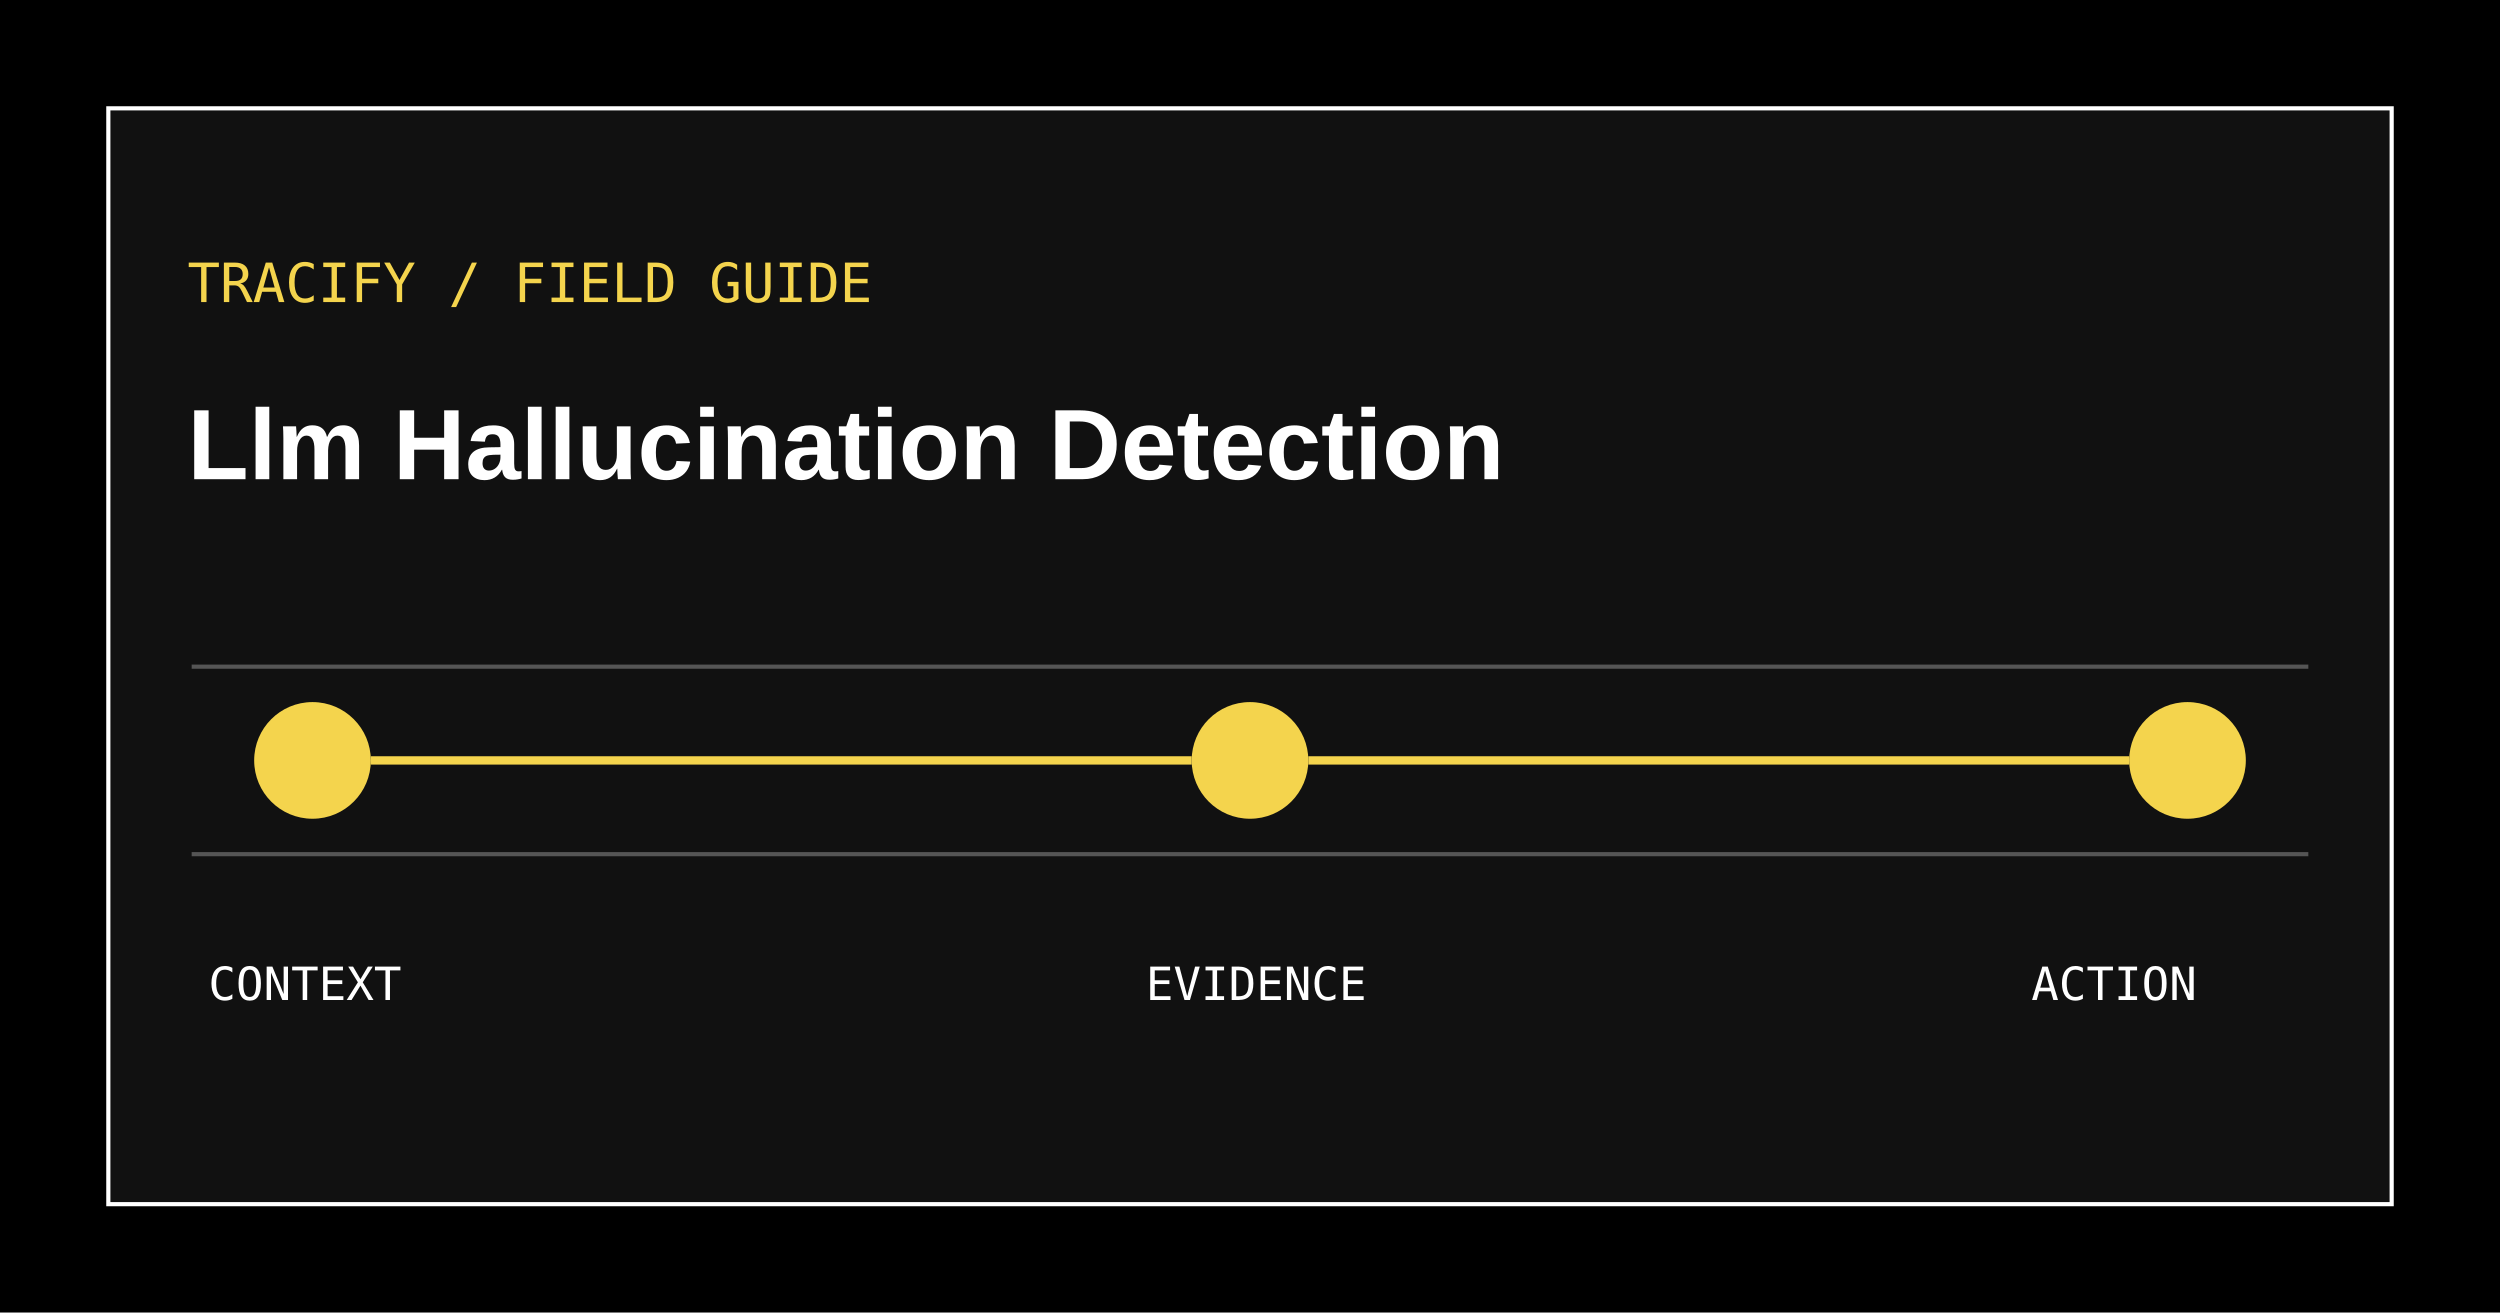
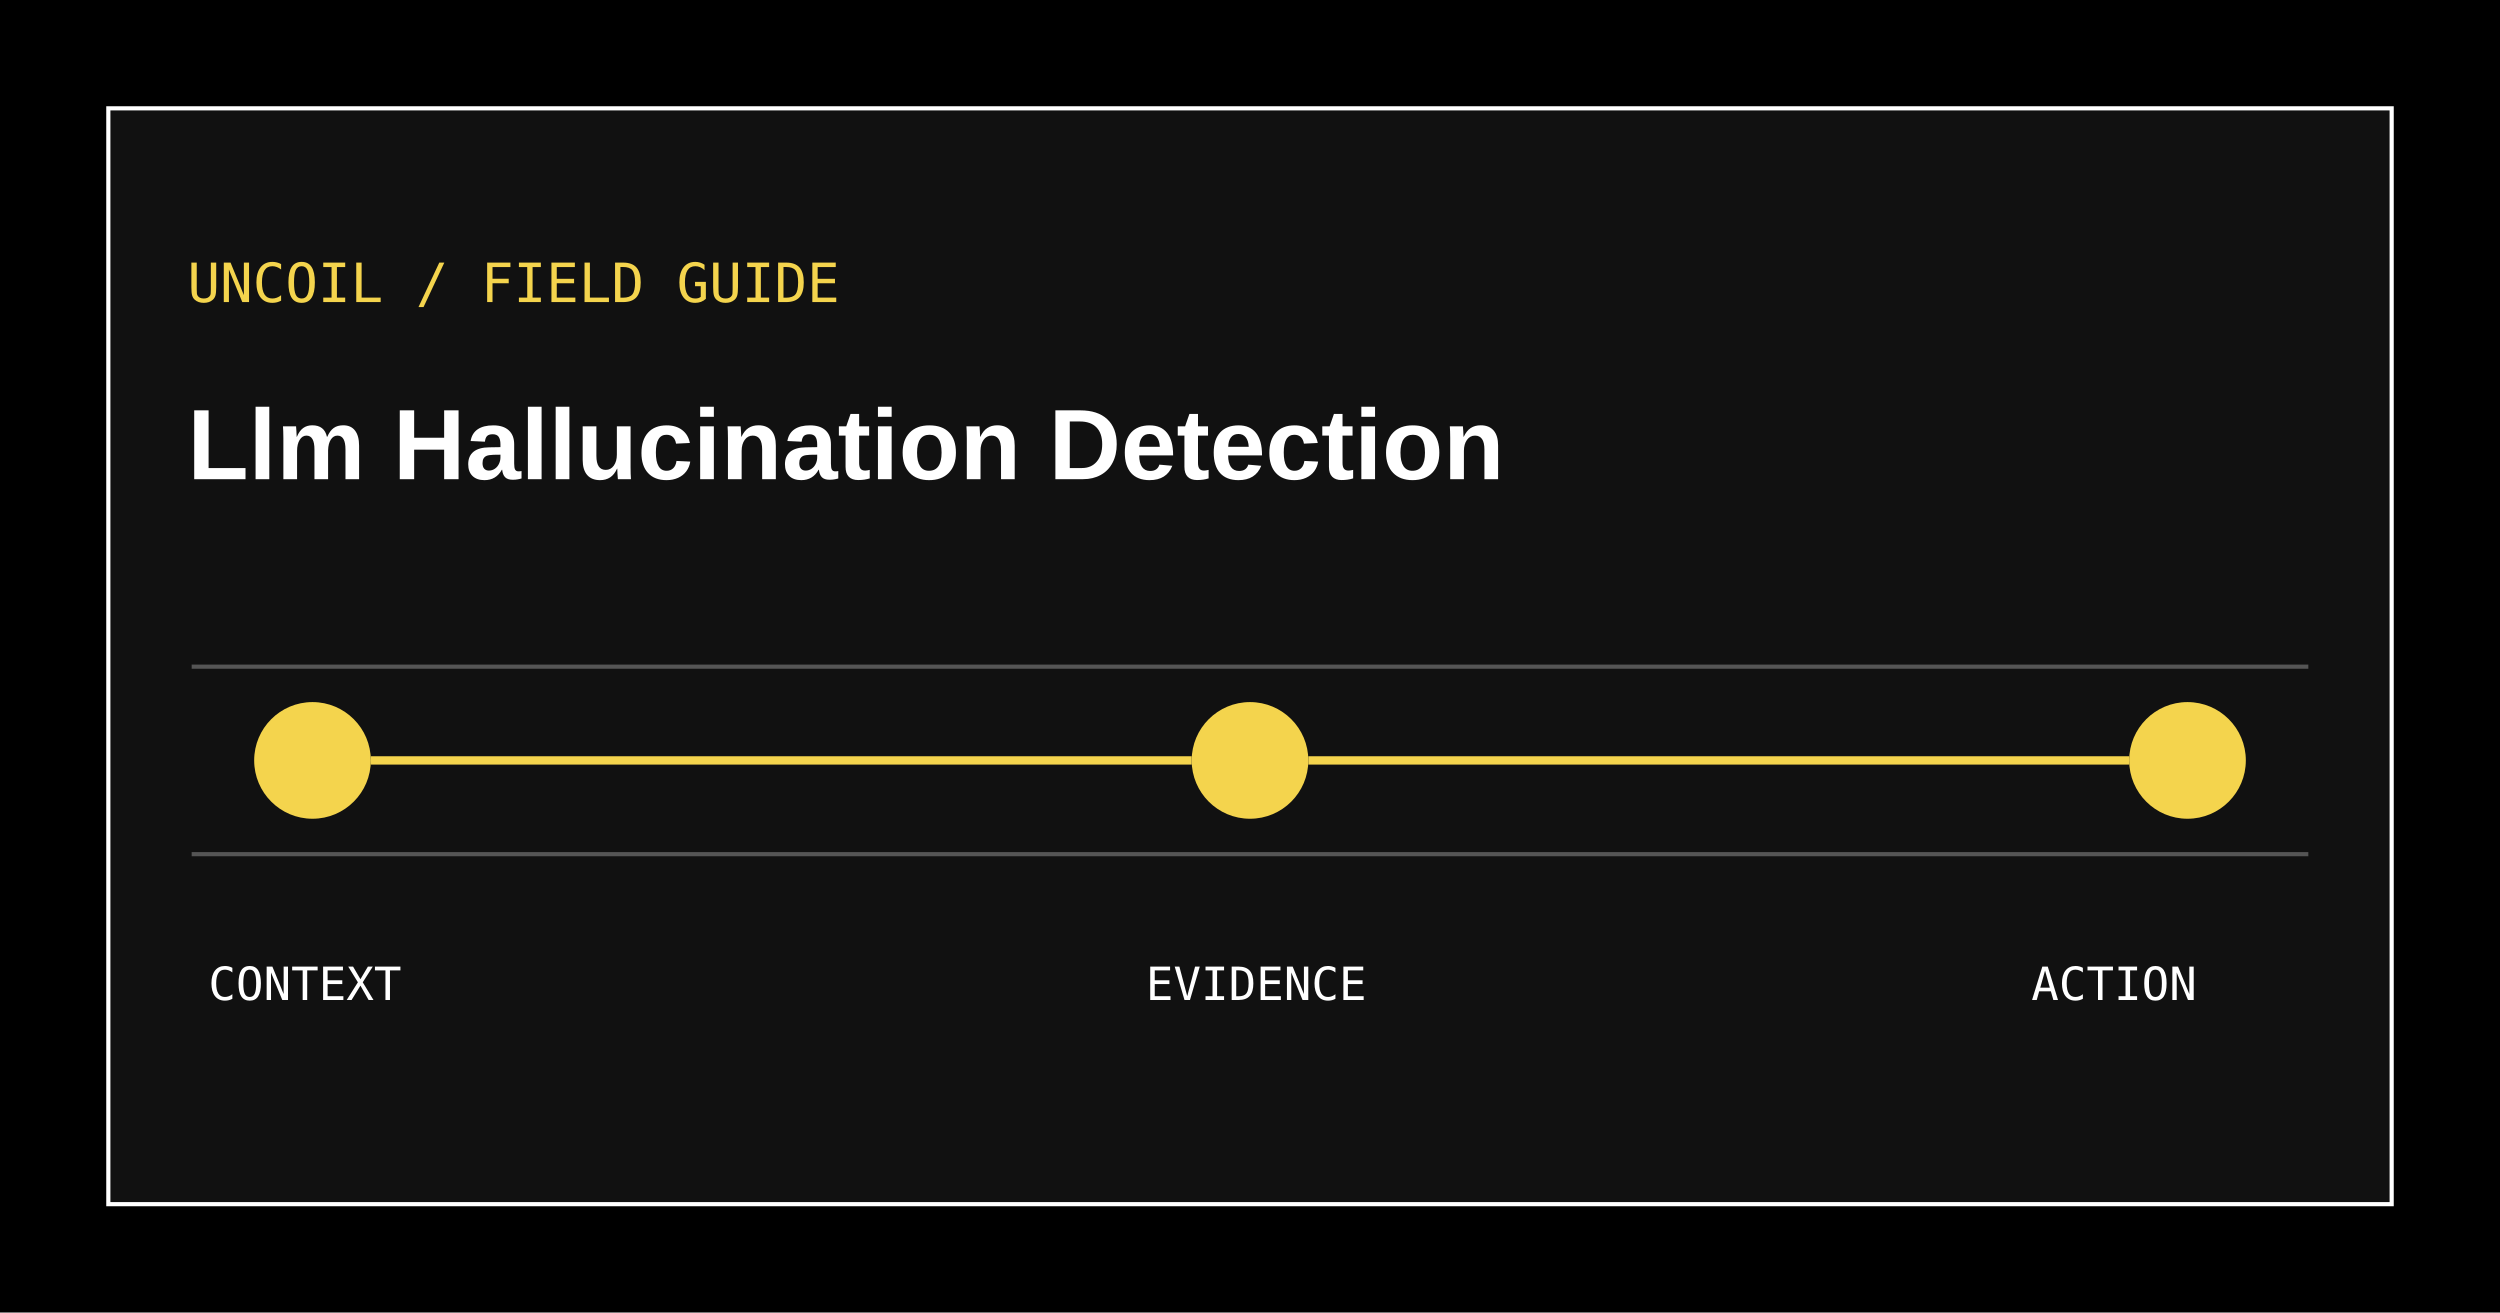
<svg xmlns="http://www.w3.org/2000/svg" viewBox="0 0 1200 630" role="img" aria-labelledby="title desc">
  <rect width="1200" height="630" fill="#000" />
  <rect x="52" y="52" width="1096" height="526" fill="#111" stroke="#fff" stroke-width="2" />
-   <text x="90" y="145" fill="#f4d44d" font-family="monospace" font-size="26">TRACIFY / FIELD GUIDE</text>
+   <text x="90" y="145" fill="#f4d44d" font-family="monospace" font-size="26">UNCOIL / FIELD GUIDE</text>
  <text x="90" y="230" fill="#fff" font-family="Arial,sans-serif" font-size="48" font-weight="700">Llm Hallucination Detection</text>
  <path d="M92 320H1108M92 410H1108" stroke="#555" stroke-width="2" />
  <circle cx="150" cy="365" r="28" fill="#f4d44d" />
  <circle cx="600" cy="365" r="28" fill="#f4d44d" />
  <circle cx="1050" cy="365" r="28" fill="#f4d44d" />
  <path d="M178 365H572M628 365H1022" stroke="#f4d44d" stroke-width="4" />
  <text x="100" y="480" fill="#fff" font-family="monospace" font-size="22">CONTEXT</text>
  <text x="550" y="480" fill="#fff" font-family="monospace" font-size="22">EVIDENCE</text>
  <text x="975" y="480" fill="#fff" font-family="monospace" font-size="22">ACTION</text>
</svg>
